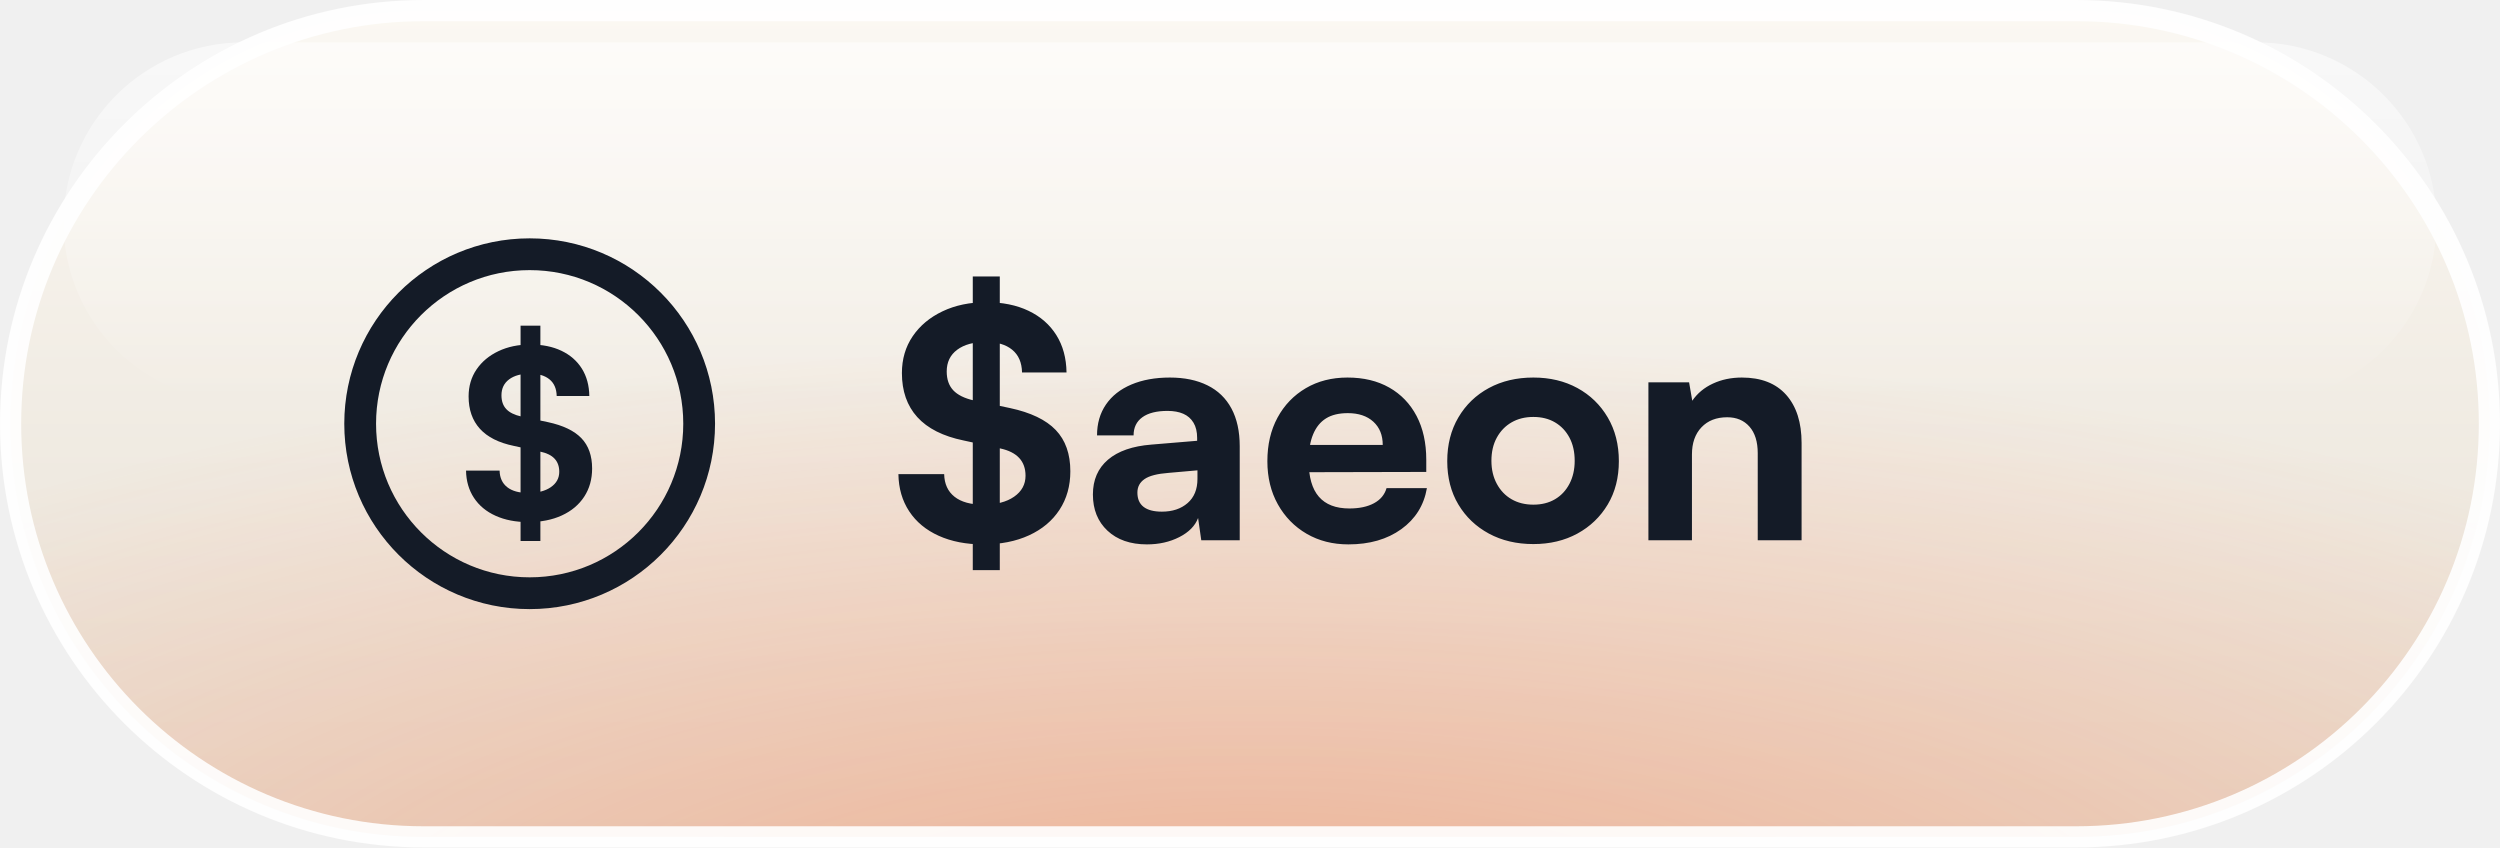
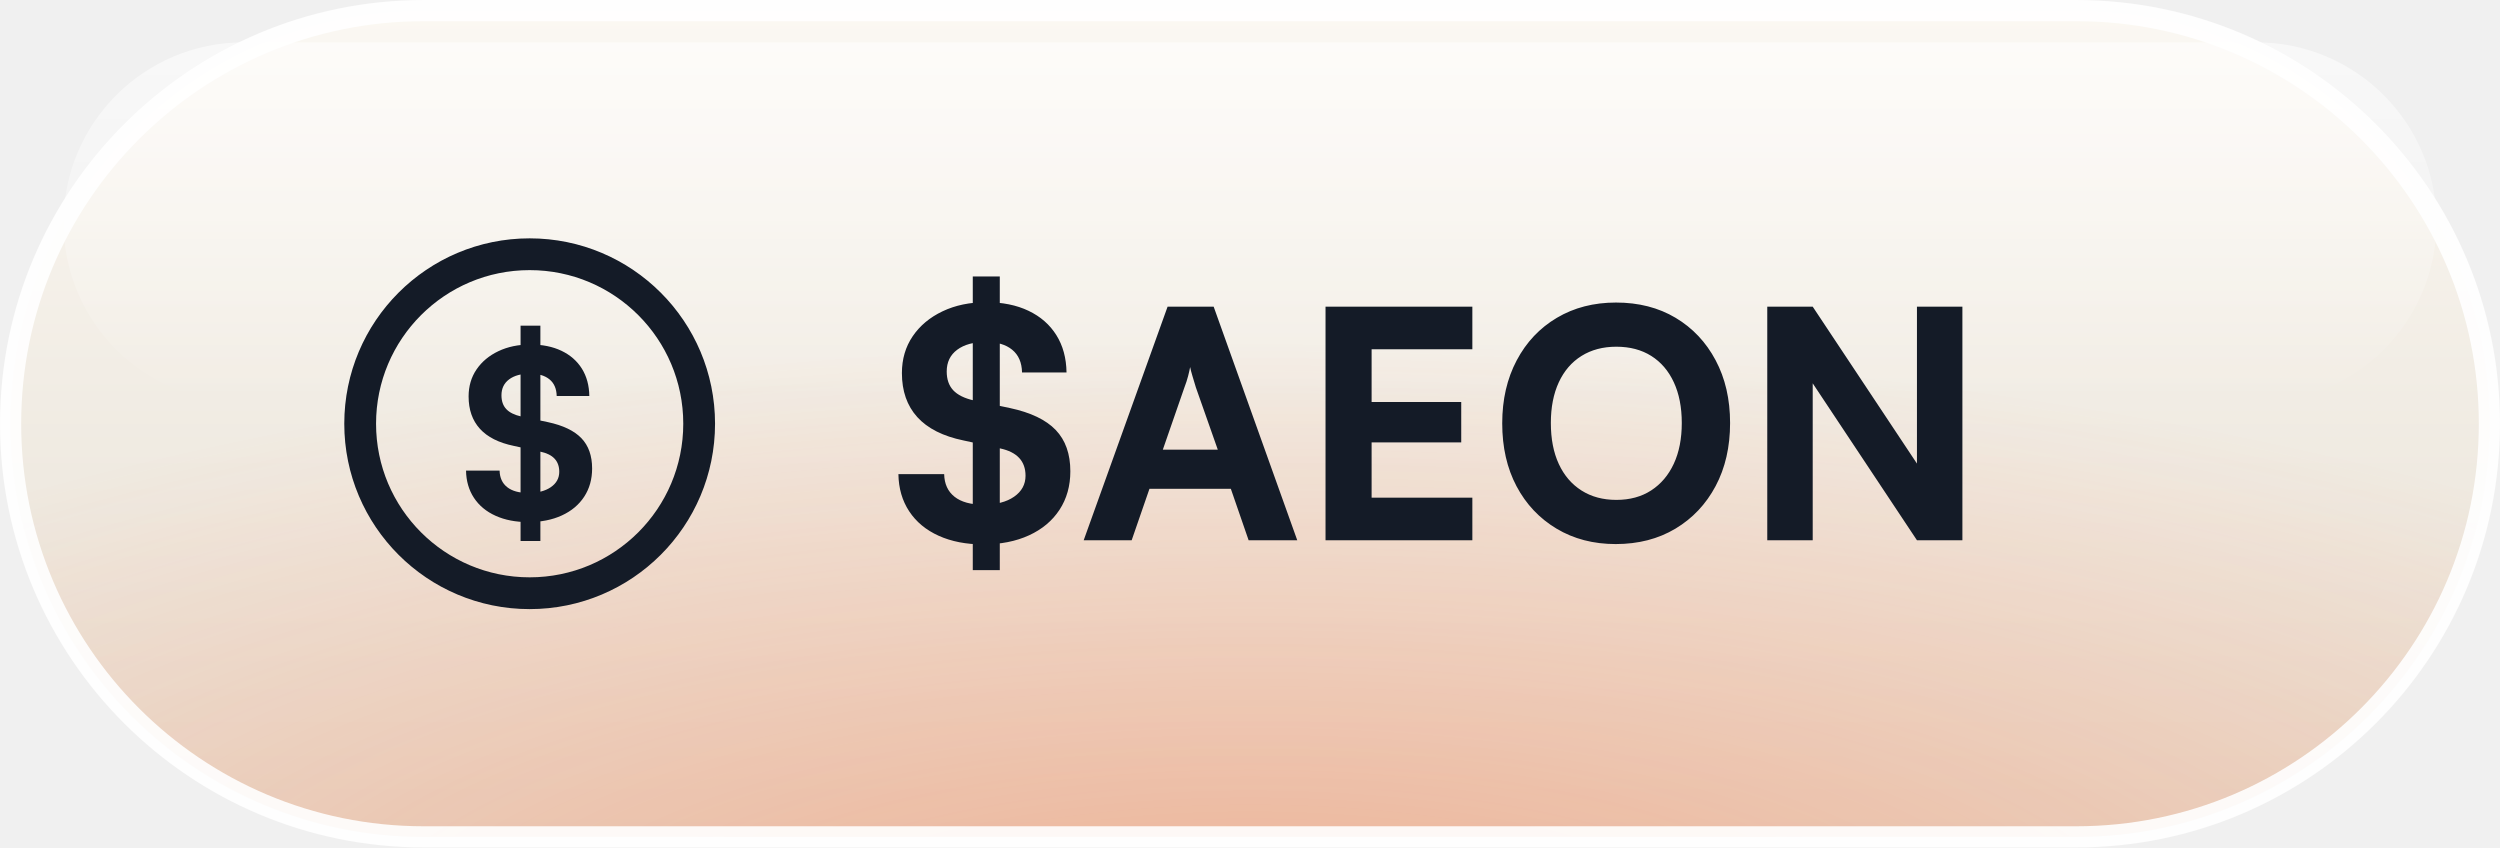
- <svg xmlns="http://www.w3.org/2000/svg" width="118" height="40" viewBox="0 0 118 40" role="img" aria-label="$aeon on Bankr">
+ <svg xmlns="http://www.w3.org/2000/svg" width="118" height="40" viewBox="0 0 118 40" role="img" aria-label="$AEON on Bankr">
  <defs>
    <linearGradient id="g" x1="0" y1="0" x2="0" y2="1">
      <stop offset="0" stop-color="#FBF8F3" />
      <stop offset="1" stop-color="#E6DFD3" />
    </linearGradient>
    <linearGradient id="h" x1="0" y1="0" x2="0" y2="1">
      <stop offset="0" stop-color="#FFFFFF" stop-opacity="0.55" />
      <stop offset="1" stop-color="#FFFFFF" stop-opacity="0" />
    </linearGradient>
    <radialGradient id="o" cx="0.5" cy="1.15" r="0.75">
      <stop offset="0" stop-color="#FF5A1F" stop-opacity="0.35" />
      <stop offset="1" stop-color="#FF5A1F" stop-opacity="0" />
    </radialGradient>
    <style>@keyframes flip{0%,100%{transform:scaleX(1)}50%{transform:scaleX(0.16)}}.coin{transform-box:fill-box;transform-origin:center;animation:flip 2.8s ease-in-out infinite}</style>
  </defs>
  <rect x="0.5" y="0.5" width="117" height="39" rx="19.5" fill="url(#g)" />
  <rect x="0.5" y="0.5" width="117" height="39" rx="19.5" fill="url(#o)" />
  <rect x="3" y="2" width="112" height="17" rx="8.5" fill="url(#h)" />
  <rect x="0.5" y="0.5" width="117" height="39" rx="19.5" fill="none" stroke="#FFFFFF" stroke-opacity="0.9" />
  <g class="coin">
    <circle cx="25" cy="20" r="8" fill="none" stroke="#141B27" stroke-width="1.5" />
    <path d="M24.571 25.534V15.37H25.506V25.534ZM22.118 18.714Q22.118 17.988 22.492 17.438Q22.866 16.888 23.526 16.575Q24.186 16.261 25.033 16.261Q25.88 16.261 26.502 16.558Q27.123 16.855 27.464 17.399Q27.805 17.944 27.816 18.692H26.276Q26.265 18.175 25.935 17.905Q25.605 17.636 25.022 17.636Q24.395 17.636 24.032 17.905Q23.669 18.175 23.669 18.659Q23.669 19.066 23.895 19.308Q24.12 19.55 24.604 19.66L25.858 19.924Q26.936 20.155 27.442 20.683Q27.948 21.211 27.948 22.113Q27.948 22.872 27.574 23.444Q27.2 24.016 26.518 24.329Q25.836 24.643 24.923 24.643Q24.054 24.643 23.394 24.346Q22.734 24.049 22.371 23.499Q22.008 22.949 21.997 22.212H23.581Q23.592 22.718 23.938 22.993Q24.285 23.268 24.934 23.268Q25.605 23.268 26.001 22.993Q26.397 22.718 26.397 22.267Q26.397 21.508 25.517 21.321L24.252 21.046Q23.185 20.826 22.651 20.238Q22.118 19.649 22.118 18.714Z" fill="#141B27" />
  </g>
-   <path d="M45.915 26.91V13.05H47.19V26.91ZM42.57 17.61Q42.57 16.62 43.08 15.87Q43.59 15.12 44.49 14.693Q45.39 14.265 46.545 14.265Q47.7 14.265 48.547 14.67Q49.395 15.075 49.86 15.818Q50.325 16.56 50.34 17.58H48.24Q48.225 16.875 47.775 16.508Q47.325 16.14 46.53 16.14Q45.675 16.14 45.18 16.508Q44.685 16.875 44.685 17.535Q44.685 18.09 44.992 18.42Q45.3 18.75 45.96 18.9L47.67 19.26Q49.14 19.575 49.83 20.295Q50.52 21.015 50.52 22.245Q50.52 23.28 50.01 24.06Q49.5 24.84 48.57 25.267Q47.64 25.695 46.395 25.695Q45.21 25.695 44.31 25.29Q43.41 24.885 42.915 24.135Q42.42 23.385 42.405 22.38H44.565Q44.58 23.07 45.052 23.445Q45.525 23.82 46.41 23.82Q47.325 23.82 47.865 23.445Q48.405 23.07 48.405 22.455Q48.405 21.42 47.205 21.165L45.48 20.79Q44.025 20.49 43.297 19.688Q42.57 18.885 42.57 17.61ZM54.135 25.695Q52.965 25.695 52.275 25.05Q51.585 24.405 51.585 23.34Q51.585 22.305 52.297 21.697Q53.01 21.09 54.345 20.985L56.505 20.805V20.67Q56.505 20.235 56.332 19.95Q56.16 19.665 55.852 19.53Q55.545 19.395 55.11 19.395Q54.33 19.395 53.918 19.695Q53.505 19.995 53.505 20.55H51.78Q51.78 19.71 52.2 19.095Q52.62 18.48 53.4 18.15Q54.18 17.82 55.215 17.82Q56.25 17.82 56.992 18.188Q57.735 18.555 58.125 19.282Q58.515 20.01 58.515 21.06V25.5H56.7L56.55 24.45Q56.34 25.005 55.665 25.35Q54.99 25.695 54.135 25.695ZM54.84 24.15Q55.59 24.15 56.055 23.745Q56.52 23.34 56.52 22.605V22.2L55.155 22.32Q54.36 22.38 54.023 22.612Q53.685 22.845 53.685 23.25Q53.685 23.7 53.978 23.925Q54.27 24.15 54.84 24.15ZM63.645 25.695Q62.535 25.695 61.672 25.193Q60.81 24.69 60.315 23.805Q59.82 22.92 59.82 21.765Q59.82 20.595 60.3 19.71Q60.78 18.825 61.635 18.322Q62.49 17.82 63.6 17.82Q64.74 17.82 65.573 18.293Q66.405 18.765 66.863 19.635Q67.32 20.505 67.32 21.705V22.275L60.915 22.29L60.945 21.0H65.265Q65.265 20.31 64.823 19.905Q64.38 19.5 63.615 19.5Q62.985 19.5 62.588 19.748Q62.19 19.995 61.98 20.498Q61.77 21.0 61.77 21.765Q61.77 22.89 62.25 23.445Q62.73 24.0 63.69 24.0Q64.395 24.0 64.853 23.752Q65.31 23.505 65.445 23.04H67.35Q67.14 24.255 66.143 24.975Q65.145 25.695 63.645 25.695ZM68.31 21.765Q68.31 20.595 68.835 19.703Q69.36 18.81 70.275 18.315Q71.19 17.82 72.375 17.82Q73.545 17.82 74.453 18.315Q75.36 18.81 75.885 19.703Q76.41 20.595 76.41 21.765Q76.41 22.935 75.885 23.812Q75.36 24.69 74.453 25.185Q73.545 25.68 72.375 25.68Q71.19 25.68 70.275 25.185Q69.36 24.69 68.835 23.812Q68.31 22.935 68.31 21.765ZM70.395 21.75Q70.395 22.365 70.65 22.837Q70.905 23.31 71.347 23.565Q71.79 23.82 72.375 23.82Q72.96 23.82 73.395 23.565Q73.83 23.31 74.078 22.837Q74.325 22.365 74.325 21.75Q74.325 21.12 74.078 20.655Q73.83 20.19 73.395 19.935Q72.96 19.68 72.375 19.68Q71.79 19.68 71.347 19.935Q70.905 20.19 70.65 20.655Q70.395 21.12 70.395 21.75ZM79.86 25.5H77.805V18.045H79.725L79.875 18.915Q80.235 18.39 80.85 18.105Q81.465 17.82 82.215 17.82Q83.58 17.82 84.308 18.637Q85.035 19.455 85.035 20.91V25.5H82.965V21.39Q82.965 20.58 82.575 20.137Q82.185 19.695 81.525 19.695Q80.76 19.695 80.31 20.168Q79.86 20.64 79.86 21.45Z" fill="#141B27" />
+   <path d="M45.915 26.91V13.05H47.19V26.91ZM42.57 17.61Q42.57 16.62 43.08 15.87Q43.59 15.12 44.49 14.693Q45.39 14.265 46.545 14.265Q47.7 14.265 48.547 14.67Q49.395 15.075 49.86 15.818Q50.325 16.56 50.34 17.58H48.24Q48.225 16.875 47.775 16.508Q47.325 16.14 46.53 16.14Q45.675 16.14 45.18 16.508Q44.685 16.875 44.685 17.535Q44.685 18.09 44.992 18.42Q45.3 18.75 45.96 18.9L47.67 19.26Q49.14 19.575 49.83 20.295Q50.52 21.015 50.52 22.245Q50.52 23.28 50.01 24.06Q49.5 24.84 48.57 25.267Q47.64 25.695 46.395 25.695Q45.21 25.695 44.31 25.29Q43.41 24.885 42.915 24.135Q42.42 23.385 42.405 22.38H44.565Q44.58 23.07 45.052 23.445Q45.525 23.82 46.41 23.82Q47.325 23.82 47.865 23.445Q48.405 23.07 48.405 22.455Q48.405 21.42 47.205 21.165L45.48 20.79Q44.025 20.49 43.297 19.688Q42.57 18.885 42.57 17.61ZM53.415 25.5H51.15L55.11 14.475H57.285L61.23 25.5H58.935L58.095 23.07H54.255ZM55.905 18.285 54.885 21.225H57.48L56.445 18.285Q56.37 18.03 56.287 17.76Q56.205 17.49 56.175 17.325Q56.145 17.49 56.078 17.753Q56.01 18.015 55.905 18.285ZM69.495 25.5H62.565V14.475H69.495V16.485H64.065L64.74 15.855V18.975H68.97V20.88H64.74V24.105L64.065 23.49H69.495ZM81.66 19.965Q81.66 21.66 80.977 22.943Q80.295 24.225 79.08 24.953Q77.865 25.68 76.26 25.68Q74.685 25.68 73.47 24.953Q72.255 24.225 71.58 22.95Q70.905 21.675 70.905 19.98Q70.905 18.3 71.588 17.01Q72.27 15.72 73.485 15.0Q74.7 14.28 76.275 14.28Q77.88 14.28 79.087 15.0Q80.295 15.72 80.977 17.003Q81.66 18.285 81.66 19.965ZM79.38 19.965Q79.38 18.855 79.005 18.045Q78.63 17.235 77.94 16.8Q77.25 16.365 76.29 16.365Q75.345 16.365 74.647 16.8Q73.95 17.235 73.575 18.045Q73.2 18.855 73.2 19.965Q73.2 21.09 73.575 21.9Q73.95 22.71 74.647 23.152Q75.345 23.595 76.29 23.595Q77.25 23.595 77.94 23.145Q78.63 22.695 79.005 21.885Q79.38 21.075 79.38 19.965ZM85.56 25.5H83.415V14.475H85.56L91.14 22.875H90.48V14.475H92.625V25.5H90.48L84.9 17.1H85.56Z" fill="#141B27" />
</svg>
